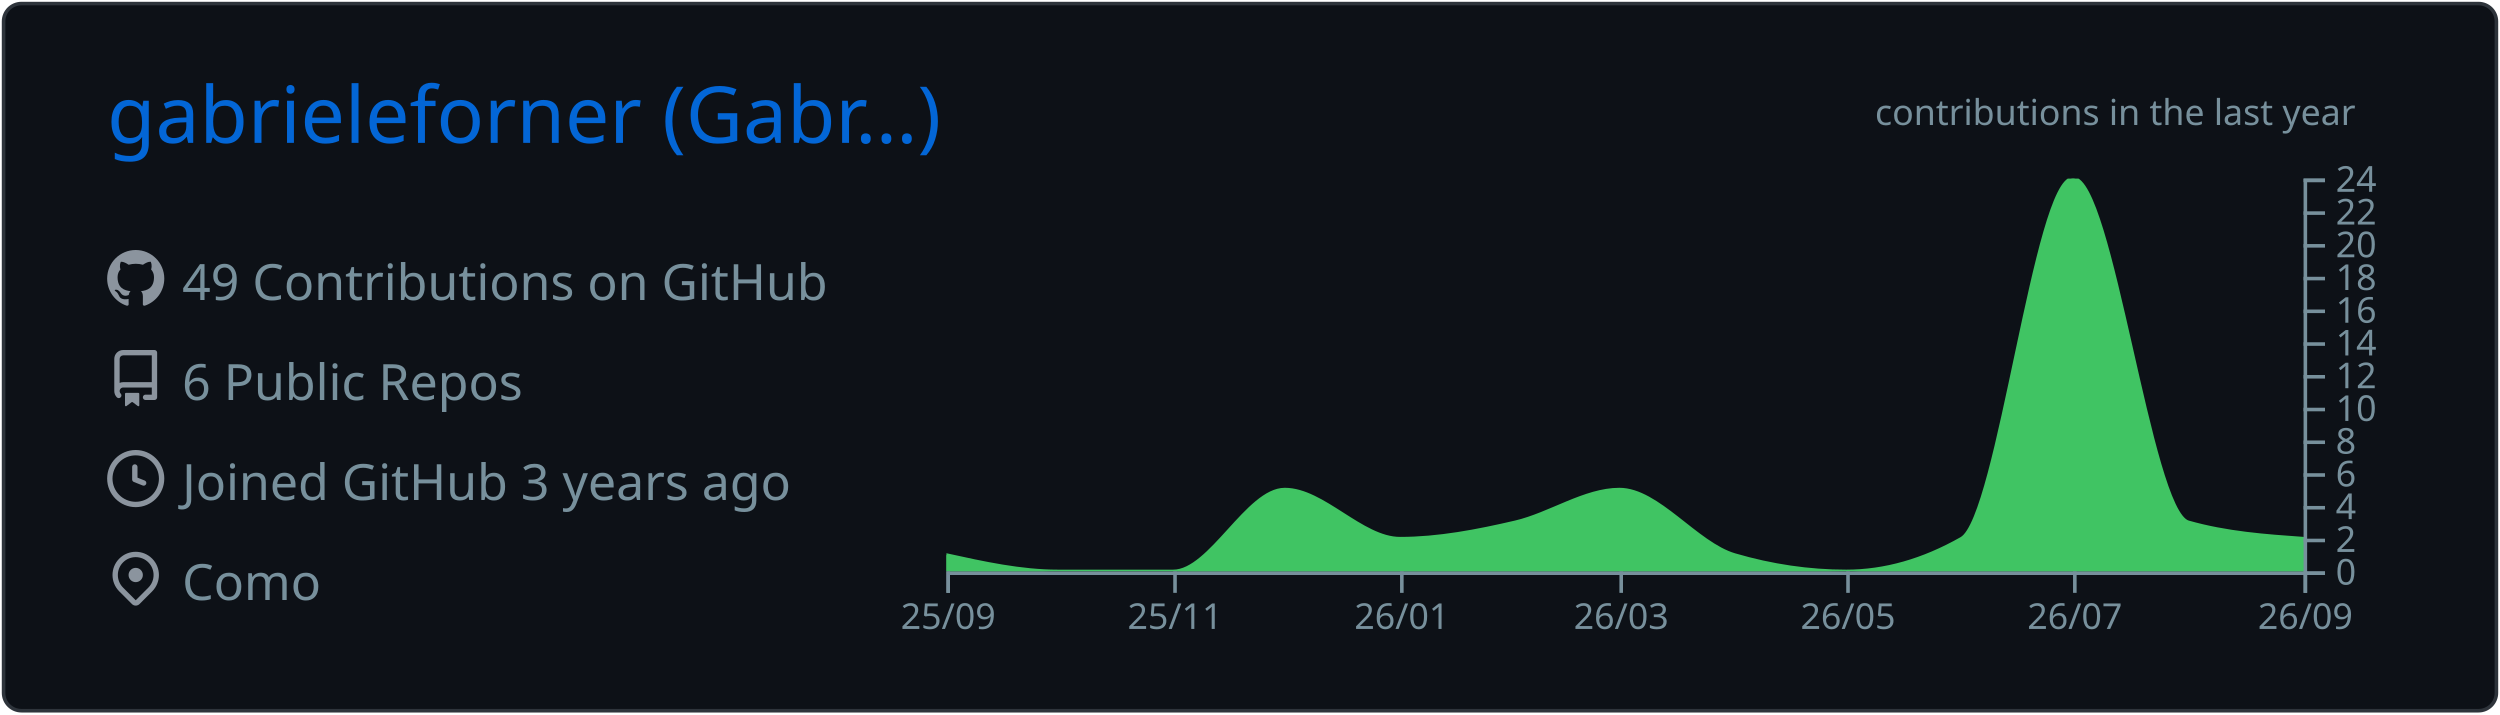
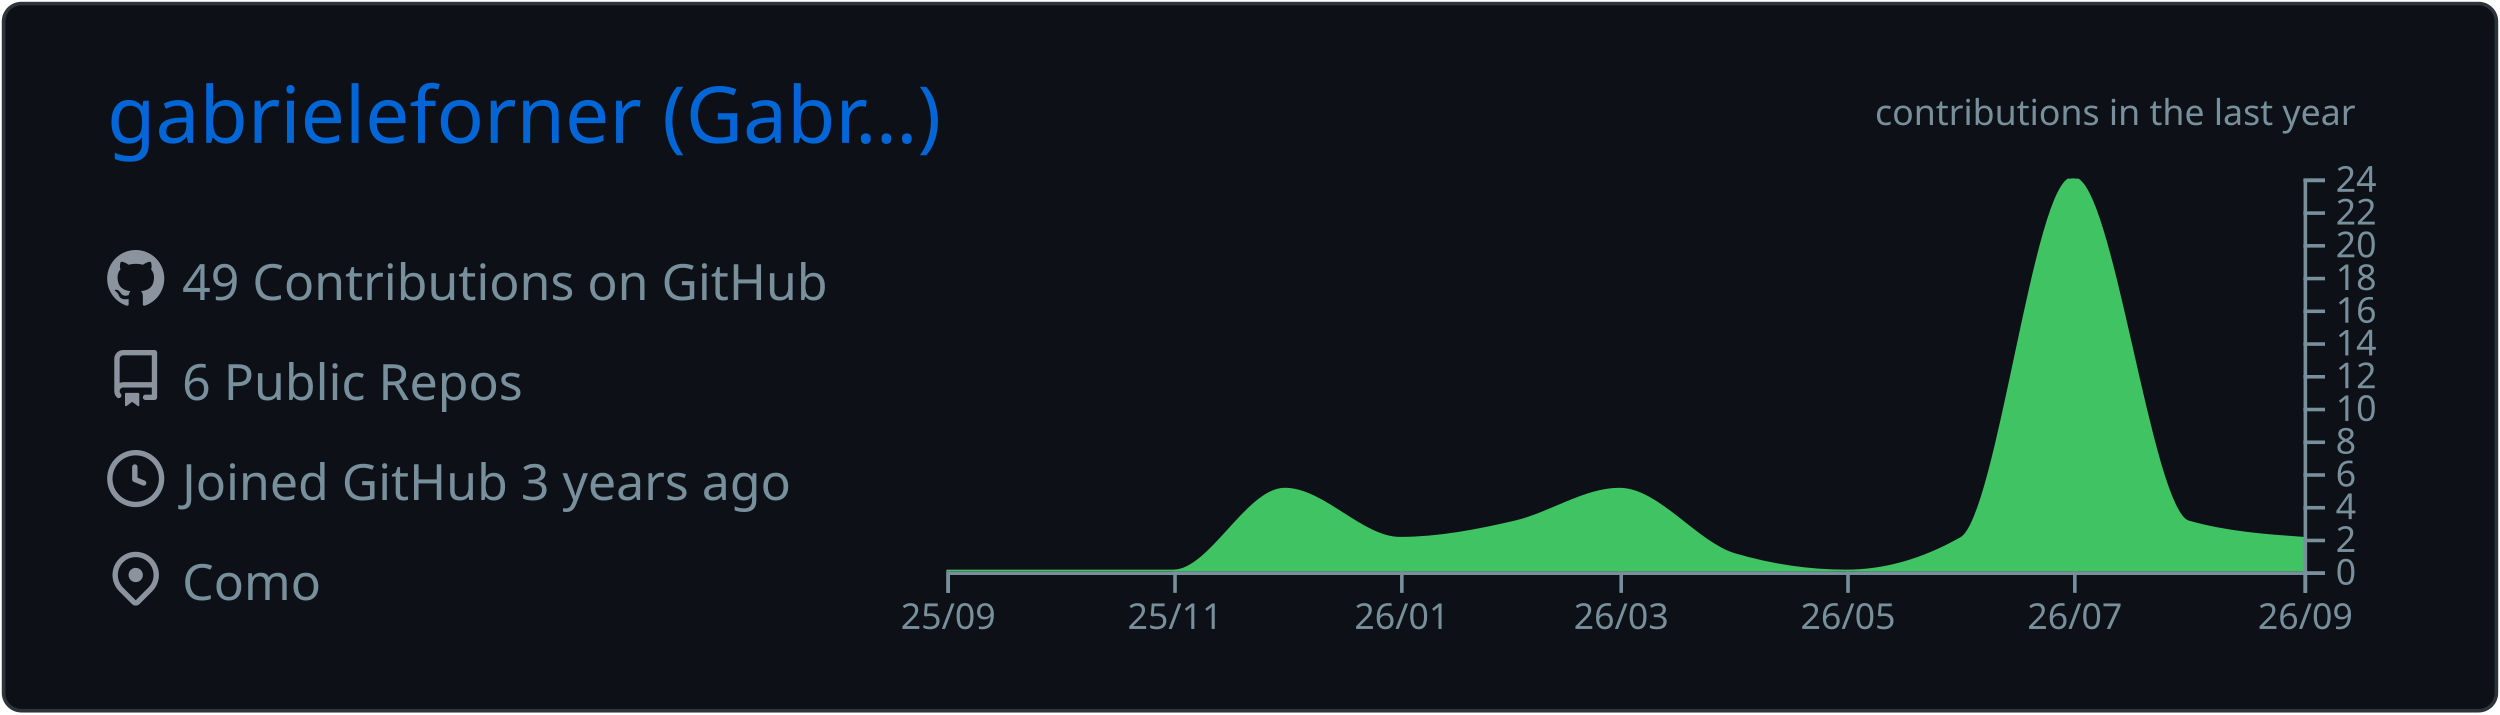
<svg xmlns="http://www.w3.org/2000/svg" width="700" height="200" viewBox="0 0 700 200">
  <style>* {
          font-family: 'Segoe UI', Ubuntu, "Helvetica Neue", Sans-Serif
        }</style>
  <g class="gpsc-root">
    <rect x="1" y="1" rx="5" ry="5" height="99%" width="99.714%" stroke="#2e343b" stroke-width="1" fill="#0d1117" stroke-opacity="1" />
    <text x="30" y="40" class="gpsc-item" style="--gpsc-i: 0; font-size: 22px; fill: #0366d6;">gabrieleforner (Gabr…)</text>
    <g transform="translate(0,40)">
      <g transform="translate(30,30)">
        <g class="gpsc-item" style="--gpsc-i: 0;">
          <g transform="translate(0,0)" width="14" height="14" fill="#8b949e">
            <path fill-rule="evenodd" d="M8 0C3.58 0 0 3.58 0 8c0 3.54 2.29 6.53 5.47 7.59.4.07.55-.17.55-.38 0-.19-.01-.82-.01-1.49-2.01.37-2.53-.49-2.69-.94-.09-.23-.48-.94-.82-1.13-.28-.15-.68-.52-.01-.53.63-.01 1.08.58 1.23.82.72 1.21 1.87.87 2.33.66.07-.52.28-.87.51-1.07-1.78-.2-3.64-.89-3.64-3.95 0-.87.31-1.59.82-2.15-.08-.2-.36-1.02.08-2.12 0 0 .67-.21 2.2.82.64-.18 1.32-.27 2-.27.68 0 1.36.09 2 .27 1.53-1.04 2.2-.82 2.2-.82.44 1.1.16 1.92.08 2.12.51.56.82 1.27.82 2.15 0 3.07-1.87 3.75-3.65 3.95.29.25.54.73.54 1.48 0 1.07-.01 1.93-.01 2.2 0 .21.15.46.55.38A8.013 8.013 0 0016 8c0-4.42-3.58-8-8-8z" />
          </g>
        </g>
        <g class="gpsc-item" style="--gpsc-i: 1;">
          <g transform="translate(0,28)" width="14" height="14" fill="#8b949e">
            <path fill-rule="evenodd" d="M2 2.5A2.5 2.5 0 014.5 0h8.75a.75.75 0 01.75.75v12.5a.75.75 0 01-.75.75h-2.5a.75.75 0 110-1.5h1.75v-2h-8a1 1 0 00-.714 1.7.75.75 0 01-1.072 1.05A2.495 2.495 0 012 11.5v-9zm10.5-1V9h-8c-.356 0-.694.074-1 .208V2.5a1 1 0 011-1h8zM5 12.25v3.25a.25.25 0 00.4.2l1.45-1.087a.25.25 0 01.3 0L8.6 15.7a.25.25 0 00.4-.2v-3.25a.25.25 0 00-.25-.25h-3.5a.25.25 0 00-.25.25z" />
          </g>
        </g>
        <g class="gpsc-item" style="--gpsc-i: 2;">
          <g transform="translate(0,56)" width="14" height="14" fill="#8b949e">
            <path fill-rule="evenodd" d="M1.5 8a6.5 6.5 0 1113 0 6.5 6.5 0 01-13 0zM8 0a8 8 0 100 16A8 8 0 008 0zm.5 4.75a.75.75 0 00-1.5 0v3.5a.75.75 0 00.471.696l2.5 1a.75.75 0 00.557-1.392L8.5 7.742V4.75z" />
          </g>
        </g>
        <g class="gpsc-item" style="--gpsc-i: 3;">
          <g transform="translate(0,84)" width="14" height="14" fill="#8b949e">
            <path fill-rule="evenodd" d="M11.536 3.464a5 5 0 010 7.072L8 14.07l-3.536-3.535a5 5 0 117.072-7.072v.001zm1.06 8.132a6.5 6.5 0 10-9.192 0l3.535 3.536a1.5 1.5 0 002.122 0l3.535-3.536zM8 9a2 2 0 100-4 2 2 0 000 4z" />
          </g>
        </g>
        <text x="21" y="14" class="gpsc-item" style="--gpsc-i: 0; fill: #77909c; font-size: 14px;">49 Contributions on GitHub</text>
        <text x="21" y="42" class="gpsc-item" style="--gpsc-i: 1; fill: #77909c; font-size: 14px;">6 Public Repos</text>
        <text x="21" y="70" class="gpsc-item" style="--gpsc-i: 2; fill: #77909c; font-size: 14px;">Joined GitHub 3 years ago</text>
        <text x="21" y="98" class="gpsc-item" style="--gpsc-i: 3; fill: #77909c; font-size: 14px;">Como</text>
      </g>
      <g color="#40c463" transform="translate(295,10)">
        <clipPath id="gpsc-reveal-clip">
          <rect class="gpsc-reveal" x="-30" y="0" width="410" height="110" style="--gpsc-w: 410px; --gpsc-i: 4;" />
        </clipPath>
        <g clip-path="url(#gpsc-reveal-clip)" class="gpsc-chart" style="--gpsc-i: 4;">
-           <path transform="translate(-30,0)" stroke="#40c463" fill="#40c463" opacity="1" d="M0,105.417C10.411,107.708,20.822,110,31.233,110C41.991,110,52.749,110,63.507,110C73.918,110,84.329,87.083,94.74,87.083C105.498,87.083,116.256,100.833,127.014,100.833C137.772,100.833,148.53,98.753,159.288,96.25C169.005,93.99,178.721,87.083,188.438,87.083C199.196,87.083,209.954,102.259,220.712,105.417C231.123,108.472,241.534,110,251.945,110C262.703,110,273.461,106.944,284.219,100.833C294.63,94.919,305.041,0,315.452,0C326.21,0,336.968,93.194,347.726,96.25C358.484,99.306,369.242,100.069,380,100.833L380,110C369.242,110,358.484,110,347.726,110C336.968,110,326.21,110,315.452,110C305.041,110,294.63,110,284.219,110C273.461,110,262.703,110,251.945,110C241.534,110,231.123,110,220.712,110C209.954,110,199.196,110,188.438,110C178.721,110,169.005,110,159.288,110C148.53,110,137.772,110,127.014,110C116.256,110,105.498,110,94.74,110C84.329,110,73.918,110,63.507,110C52.749,110,41.991,110,31.233,110C20.822,110,10.411,110,0,110Z" />
+           <path transform="translate(-30,0)" stroke="#40c463" fill="#40c463" opacity="1" d="M0,110C10.411,110,20.822,110,31.233,110C41.991,110,52.749,110,63.507,110C73.918,110,84.329,87.083,94.74,87.083C105.498,87.083,116.256,100.833,127.014,100.833C137.772,100.833,148.53,98.753,159.288,96.25C169.005,93.99,178.721,87.083,188.438,87.083C199.196,87.083,209.954,102.259,220.712,105.417C231.123,108.472,241.534,110,251.945,110C262.703,110,273.461,106.944,284.219,100.833C294.63,94.919,305.041,0,315.452,0C326.21,0,336.968,93.194,347.726,96.25C358.484,99.306,369.242,100.069,380,100.833L380,110C369.242,110,358.484,110,347.726,110C336.968,110,326.21,110,315.452,110C305.041,110,294.63,110,284.219,110C273.461,110,262.703,110,251.945,110C241.534,110,231.123,110,220.712,110C209.954,110,199.196,110,188.438,110C178.721,110,169.005,110,159.288,110C148.53,110,137.772,110,127.014,110C116.256,110,105.498,110,94.74,110C84.329,110,73.918,110,63.507,110C52.749,110,41.991,110,31.233,110C20.822,110,10.411,110,0,110Z" />
        </g>
        <g color="#77909c" transform="translate(-30,110)" fill="none" font-size="10" font-family="sans-serif" text-anchor="middle">
          <path class="domain" stroke="currentColor" d="M0.5,6V0.5H380.5V6" />
          <g class="tick" opacity="1" transform="translate(0.5,0)">
            <line stroke="currentColor" y2="6" />
            <text fill="currentColor" y="9" dy="0.71em">25/09</text>
          </g>
          <g class="tick" opacity="1" transform="translate(64.00685,0)">
            <line stroke="currentColor" y2="6" />
            <text fill="currentColor" y="9" dy="0.71em">25/11</text>
          </g>
          <g class="tick" opacity="1" transform="translate(127.5137,0)">
            <line stroke="currentColor" y2="6" />
            <text fill="currentColor" y="9" dy="0.71em">26/01</text>
          </g>
          <g class="tick" opacity="1" transform="translate(188.9384,0)">
            <line stroke="currentColor" y2="6" />
            <text fill="currentColor" y="9" dy="0.71em">26/03</text>
          </g>
          <g class="tick" opacity="1" transform="translate(252.4452,0)">
            <line stroke="currentColor" y2="6" />
            <text fill="currentColor" y="9" dy="0.71em">26/05</text>
          </g>
          <g class="tick" opacity="1" transform="translate(315.9521,0)">
            <line stroke="currentColor" y2="6" />
            <text fill="currentColor" y="9" dy="0.71em">26/07</text>
          </g>
          <g class="tick" opacity="1" transform="translate(380.5,0)">
            <line stroke="currentColor" y2="6" />
            <text fill="currentColor" y="9" dy="0.71em">26/09</text>
          </g>
        </g>
        <g color="#77909c" transform="translate(350,0)" fill="none" font-size="10" font-family="sans-serif" text-anchor="start">
          <path class="domain" stroke="currentColor" d="M6,110.5H0.5V0.5H6" />
          <g class="tick" opacity="1" transform="translate(0,110.5)">
            <line stroke="currentColor" x2="6" />
            <text fill="currentColor" x="9" dy="0.32em">0</text>
          </g>
          <g class="tick" opacity="1" transform="translate(0,101.3333)">
            <line stroke="currentColor" x2="6" />
            <text fill="currentColor" x="9" dy="0.32em">2</text>
          </g>
          <g class="tick" opacity="1" transform="translate(0,92.16667)">
            <line stroke="currentColor" x2="6" />
            <text fill="currentColor" x="9" dy="0.32em">4</text>
          </g>
          <g class="tick" opacity="1" transform="translate(0,83)">
            <line stroke="currentColor" x2="6" />
            <text fill="currentColor" x="9" dy="0.32em">6</text>
          </g>
          <g class="tick" opacity="1" transform="translate(0,73.83333)">
            <line stroke="currentColor" x2="6" />
            <text fill="currentColor" x="9" dy="0.32em">8</text>
          </g>
          <g class="tick" opacity="1" transform="translate(0,64.66667)">
            <line stroke="currentColor" x2="6" />
            <text fill="currentColor" x="9" dy="0.32em">10</text>
          </g>
          <g class="tick" opacity="1" transform="translate(0,55.5)">
            <line stroke="currentColor" x2="6" />
            <text fill="currentColor" x="9" dy="0.32em">12</text>
          </g>
          <g class="tick" opacity="1" transform="translate(0,46.33333)">
            <line stroke="currentColor" x2="6" />
            <text fill="currentColor" x="9" dy="0.32em">14</text>
          </g>
          <g class="tick" opacity="1" transform="translate(0,37.16667)">
            <line stroke="currentColor" x2="6" />
            <text fill="currentColor" x="9" dy="0.32em">16</text>
          </g>
          <g class="tick" opacity="1" transform="translate(0,28)">
            <line stroke="currentColor" x2="6" />
            <text fill="currentColor" x="9" dy="0.32em">18</text>
          </g>
          <g class="tick" opacity="1" transform="translate(0,18.83333)">
            <line stroke="currentColor" x2="6" />
            <text fill="currentColor" x="9" dy="0.32em">20</text>
          </g>
          <g class="tick" opacity="1" transform="translate(0,9.666667)">
            <line stroke="currentColor" x2="6" />
            <text fill="currentColor" x="9" dy="0.32em">22</text>
          </g>
          <g class="tick" opacity="1" transform="translate(0,0.5)">
            <line stroke="currentColor" x2="6" />
            <text fill="currentColor" x="9" dy="0.32em">24</text>
          </g>
        </g>
        <g>
          <text y="-15" x="230" style="fill: #77909c; font-size: 10px;">contributions in the last year</text>
        </g>
      </g>
    </g>
  </g>
</svg>
